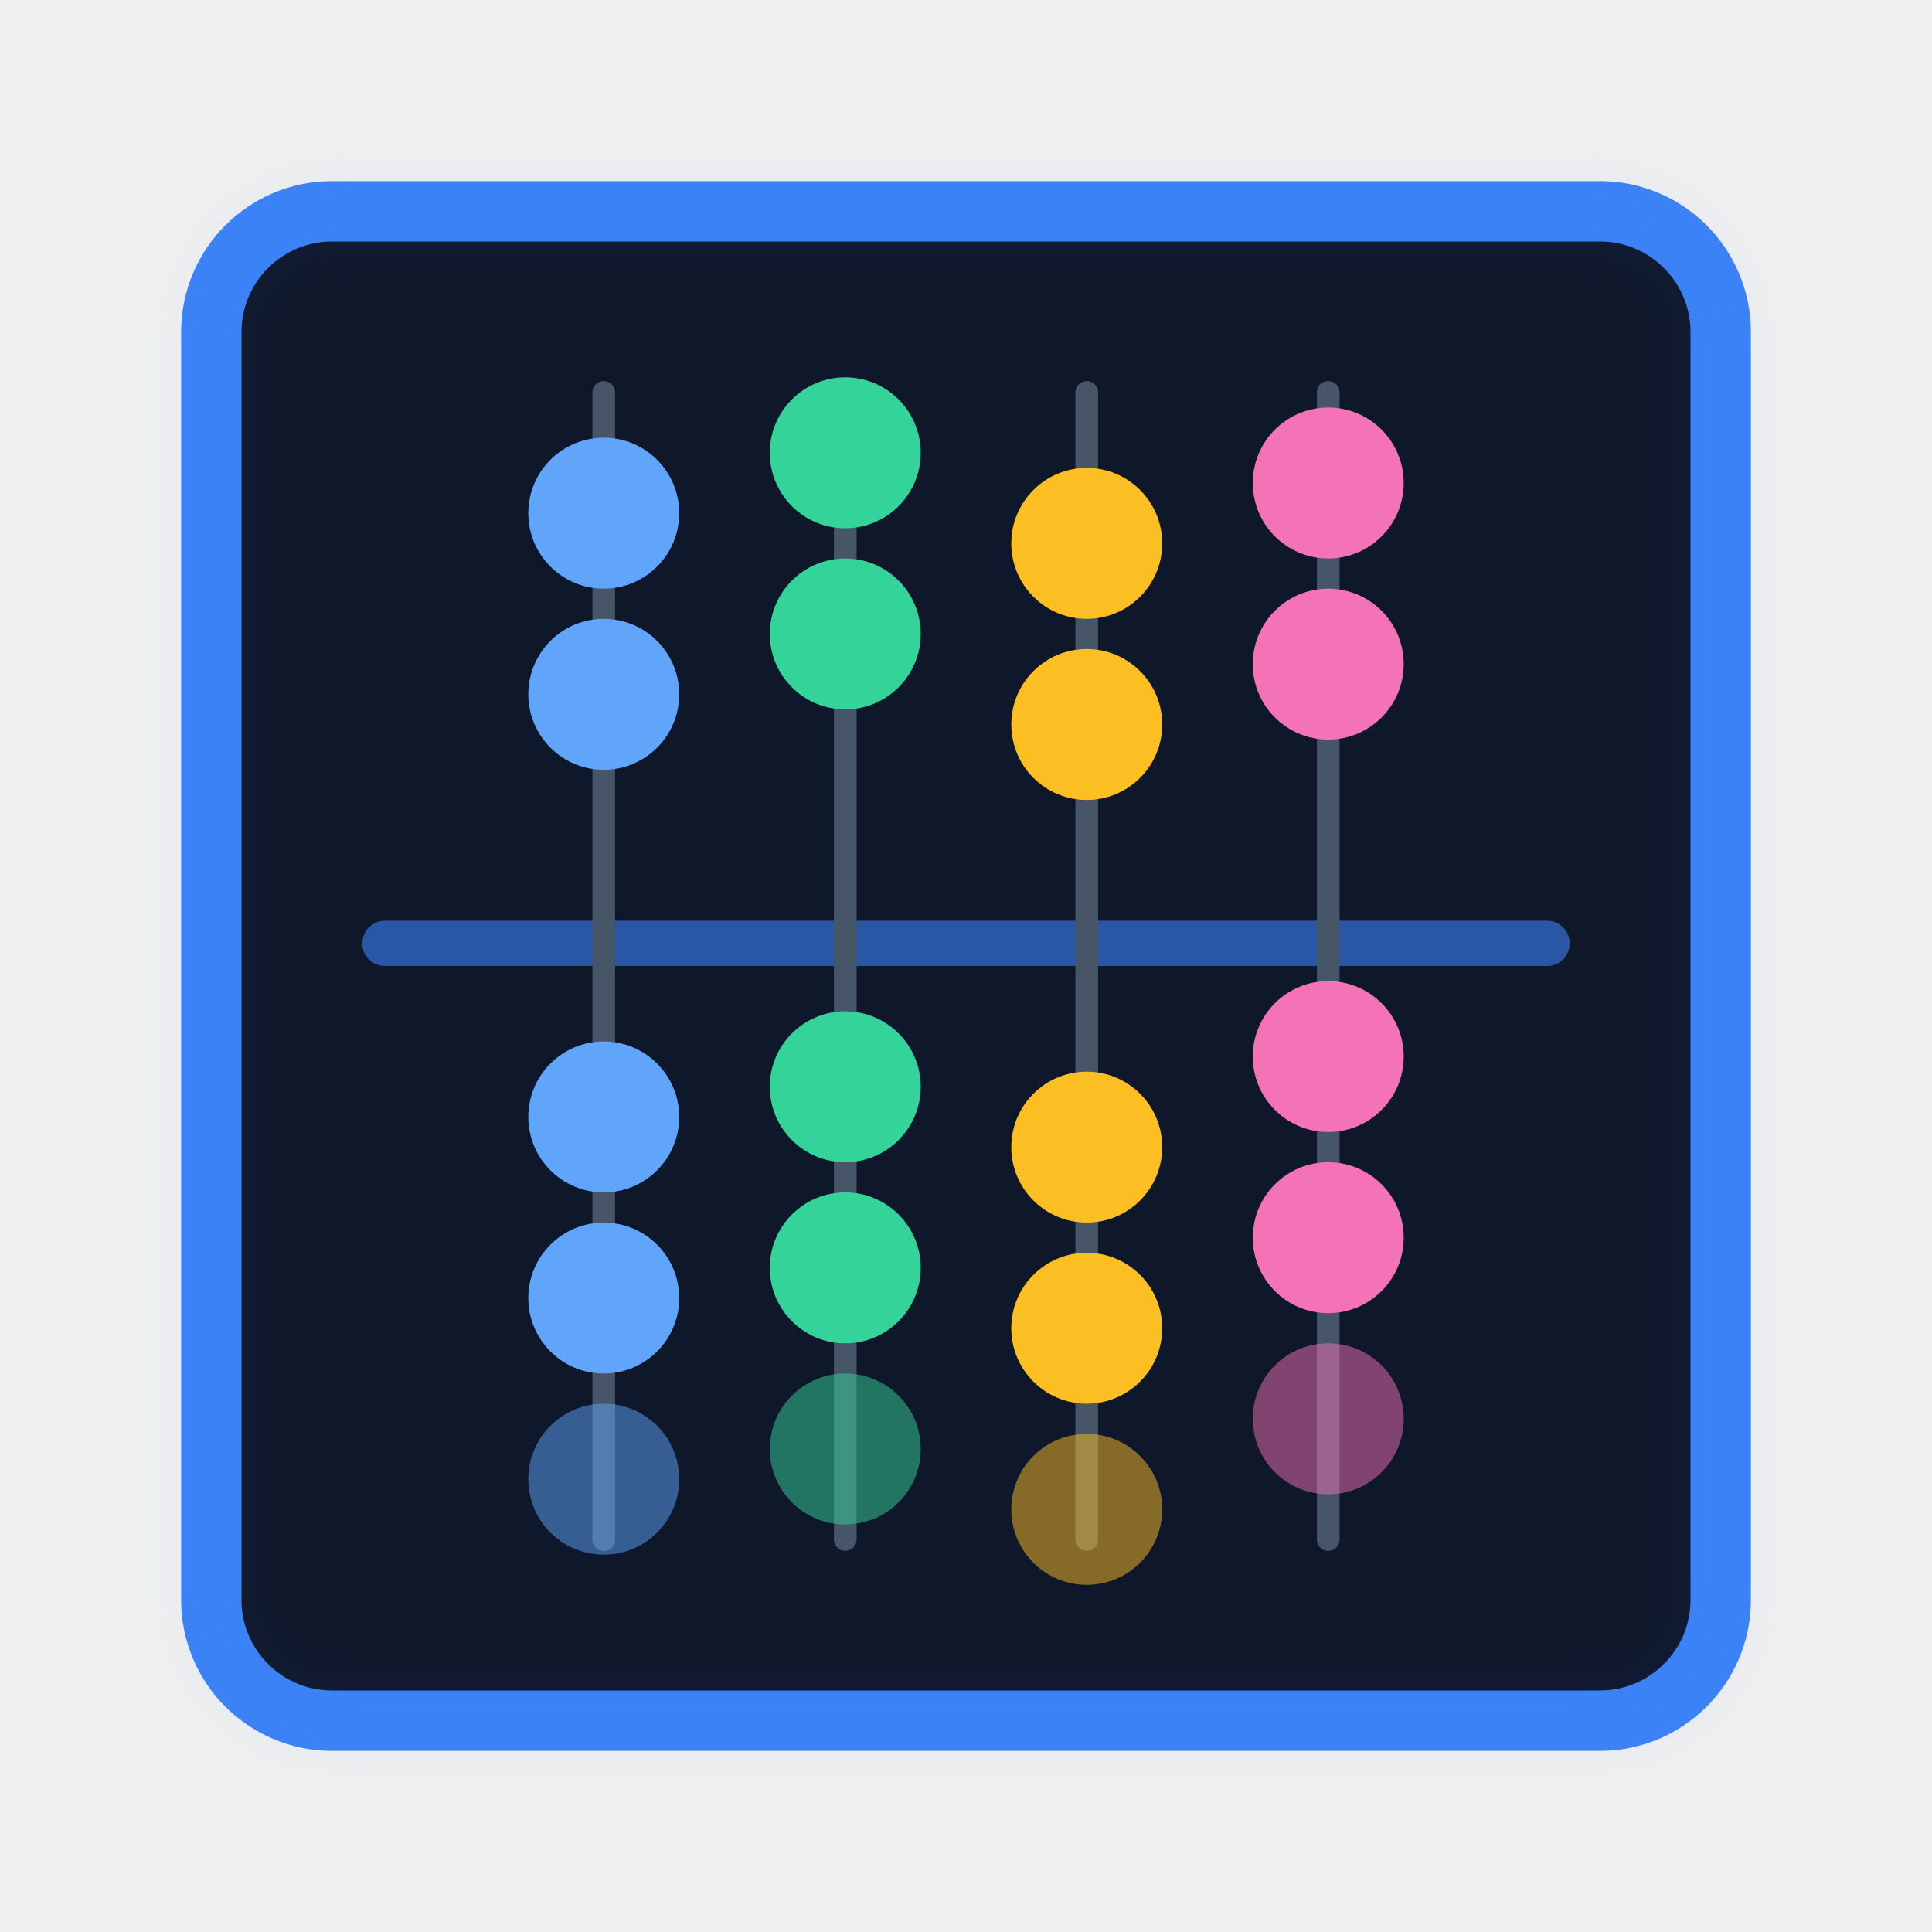
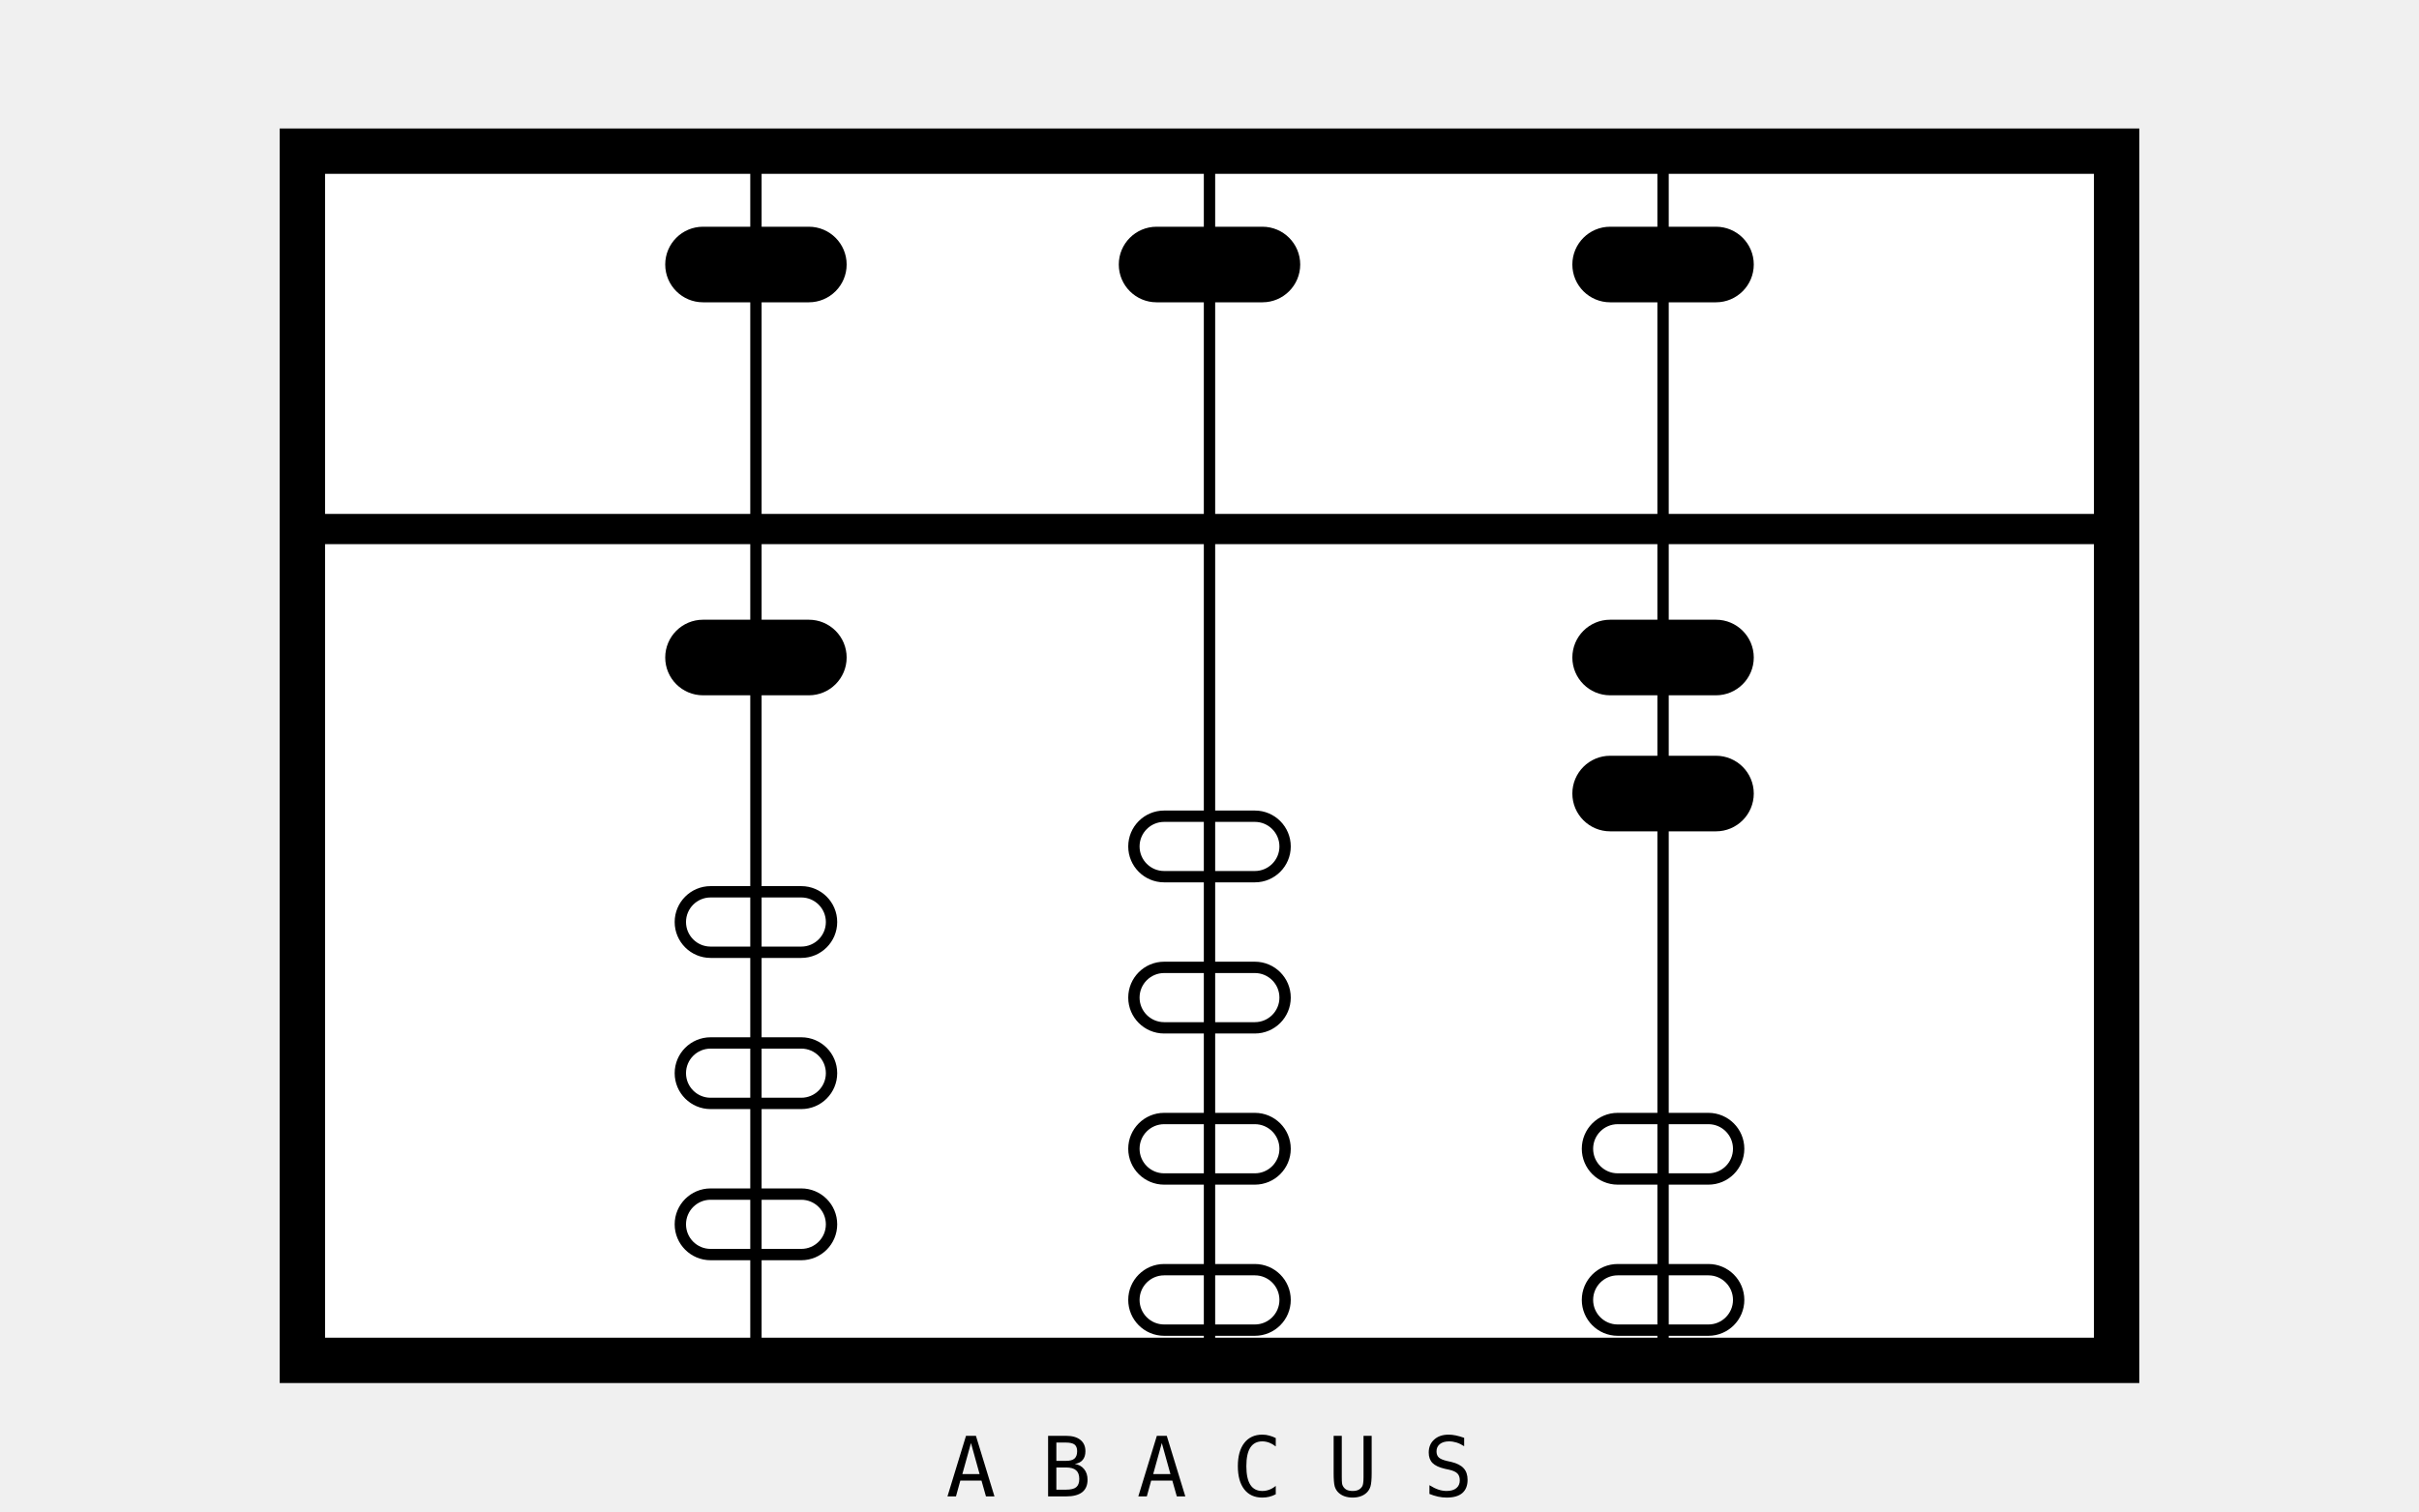
- <svg xmlns="http://www.w3.org/2000/svg" viewBox="0 0 256 256" fill="none">
-   <rect x="28" y="28" width="200" height="200" rx="16" stroke="#3B82F6" stroke-width="8" fill="#0F172A" />
-   <rect x="48" y="122" width="160" height="6" rx="3" fill="#3B82F6" opacity="0.6" />
-   <line x1="80" y1="52" x2="80" y2="204" stroke="#475569" stroke-width="3" stroke-linecap="round" />
-   <line x1="112" y1="52" x2="112" y2="204" stroke="#475569" stroke-width="3" stroke-linecap="round" />
-   <line x1="144" y1="52" x2="144" y2="204" stroke="#475569" stroke-width="3" stroke-linecap="round" />
-   <line x1="176" y1="52" x2="176" y2="204" stroke="#475569" stroke-width="3" stroke-linecap="round" />
-   <circle cx="80" cy="68" r="10" fill="#60A5FA" />
-   <circle cx="80" cy="92" r="10" fill="#60A5FA" />
-   <circle cx="112" cy="60" r="10" fill="#34D399" />
-   <circle cx="112" cy="84" r="10" fill="#34D399" />
-   <circle cx="144" cy="72" r="10" fill="#FBBF24" />
-   <circle cx="144" cy="96" r="10" fill="#FBBF24" />
-   <circle cx="176" cy="64" r="10" fill="#F472B6" />
-   <circle cx="176" cy="88" r="10" fill="#F472B6" />
-   <circle cx="80" cy="148" r="10" fill="#60A5FA" />
-   <circle cx="80" cy="172" r="10" fill="#60A5FA" />
-   <circle cx="80" cy="196" r="10" fill="#60A5FA" opacity="0.5" />
-   <circle cx="112" cy="144" r="10" fill="#34D399" />
-   <circle cx="112" cy="168" r="10" fill="#34D399" />
-   <circle cx="112" cy="192" r="10" fill="#34D399" opacity="0.5" />
-   <circle cx="144" cy="152" r="10" fill="#FBBF24" />
-   <circle cx="144" cy="176" r="10" fill="#FBBF24" />
-   <circle cx="144" cy="200" r="10" fill="#FBBF24" opacity="0.5" />
-   <circle cx="176" cy="140" r="10" fill="#F472B6" />
-   <circle cx="176" cy="164" r="10" fill="#F472B6" />
-   <circle cx="176" cy="188" r="10" fill="#F472B6" opacity="0.5" />
-   <rect x="28" y="28" width="200" height="200" rx="16" stroke="#3B82F6" stroke-width="2" opacity="0.3" filter="blur(4px)" />
+ <svg xmlns="http://www.w3.org/2000/svg" viewBox="0 0 320 200" fill="none">
+   <rect x="40" y="20" width="240" height="160" stroke="black" stroke-width="6" fill="white" />
+   <rect x="40" y="68" width="240" height="4" fill="black" />
+   <line x1="100" y1="20" x2="100" y2="180" stroke="black" stroke-width="1.5" />
+   <line x1="160" y1="20" x2="160" y2="180" stroke="black" stroke-width="1.5" />
+   <line x1="220" y1="20" x2="220" y2="180" stroke="black" stroke-width="1.5" />
+   <line x1="280" y1="20" x2="280" y2="180" stroke="black" stroke-width="0.8" stroke-dasharray="2,4" opacity="0.3" />
+   <rect x="88" y="30" width="24" height="10" rx="5" fill="black" />
+   <rect x="148" y="30" width="24" height="10" rx="5" fill="black" />
+   <rect x="208" y="30" width="24" height="10" rx="5" fill="black" />
+   <rect x="88" y="82" width="24" height="10" rx="5" fill="black" />
+   <rect x="90" y="118" width="20" height="8" rx="4" fill="none" stroke="black" stroke-width="1.5" />
+   <rect x="90" y="138" width="20" height="8" rx="4" fill="none" stroke="black" stroke-width="1.5" />
+   <rect x="90" y="158" width="20" height="8" rx="4" fill="none" stroke="black" stroke-width="1.5" />
+   <rect x="150" y="108" width="20" height="8" rx="4" fill="none" stroke="black" stroke-width="1.5" />
+   <rect x="150" y="128" width="20" height="8" rx="4" fill="none" stroke="black" stroke-width="1.5" />
+   <rect x="150" y="148" width="20" height="8" rx="4" fill="none" stroke="black" stroke-width="1.5" />
+   <rect x="150" y="168" width="20" height="8" rx="4" fill="none" stroke="black" stroke-width="1.5" />
+   <rect x="208" y="82" width="24" height="10" rx="5" fill="black" />
+   <rect x="208" y="100" width="24" height="10" rx="5" fill="black" />
+   <rect x="210" y="148" width="20" height="8" rx="4" fill="none" stroke="black" stroke-width="1.5" />
+   <rect x="210" y="168" width="20" height="8" rx="4" fill="none" stroke="black" stroke-width="1.5" />
+   <text x="160" y="198" text-anchor="middle" font-family="SF Mono, Menlo, monospace" font-size="11" font-weight="300" letter-spacing="6" fill="black">ABACUS</text>
</svg>
